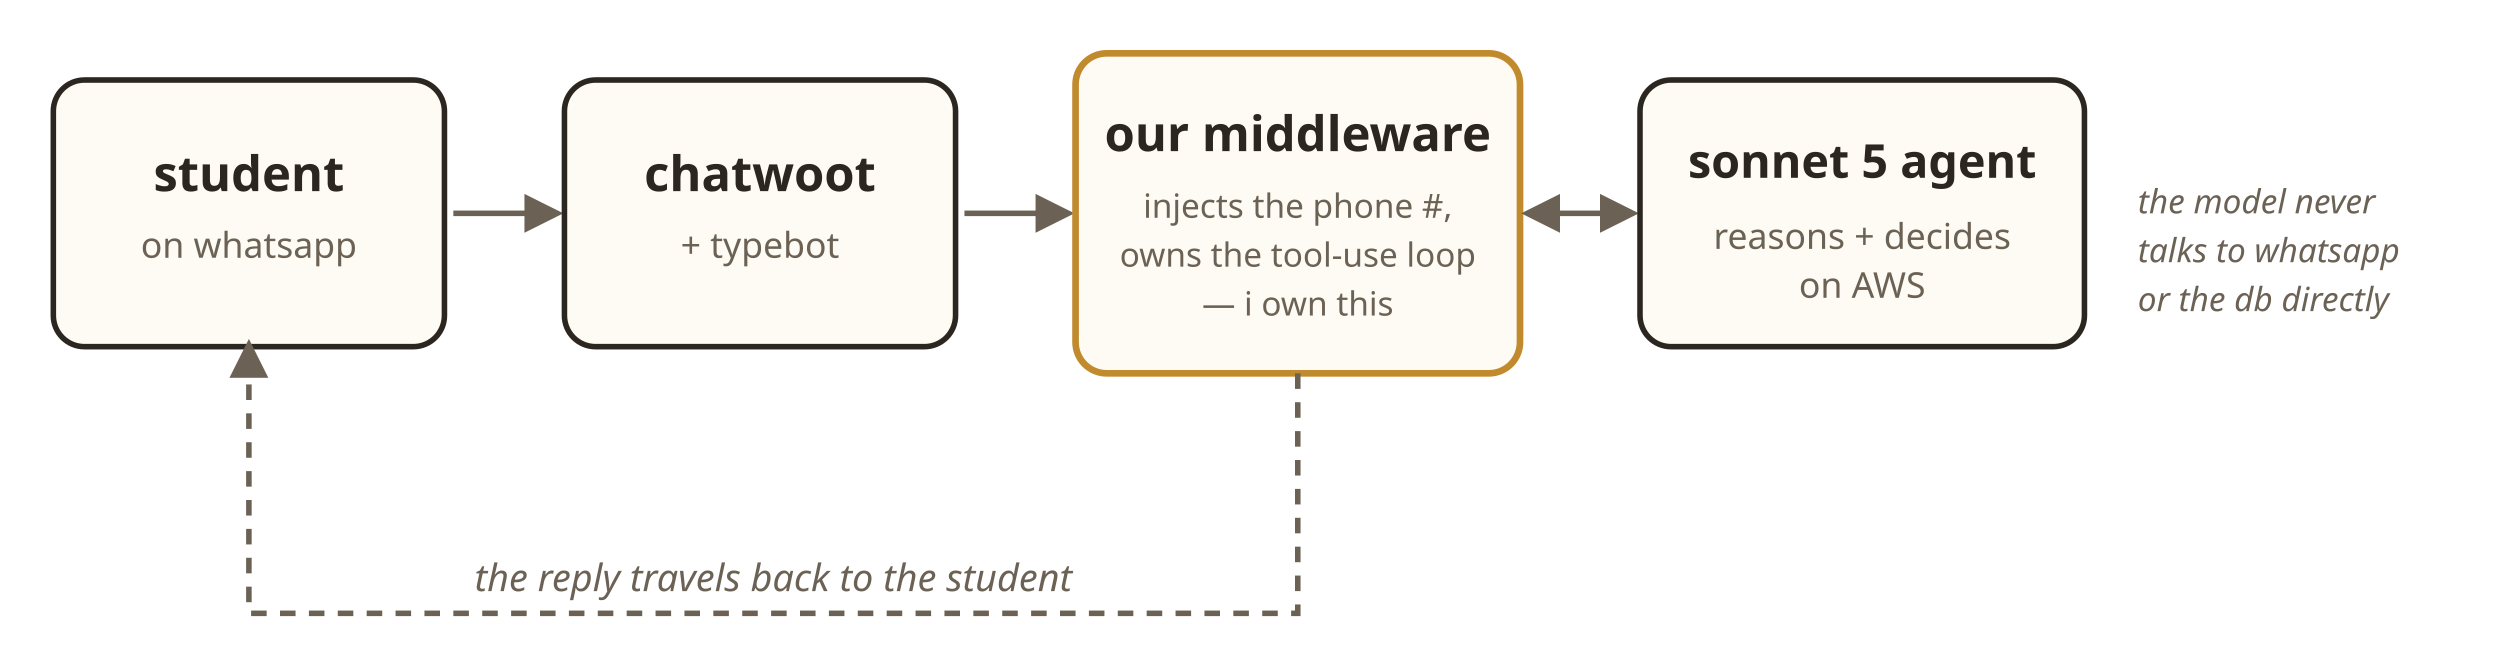
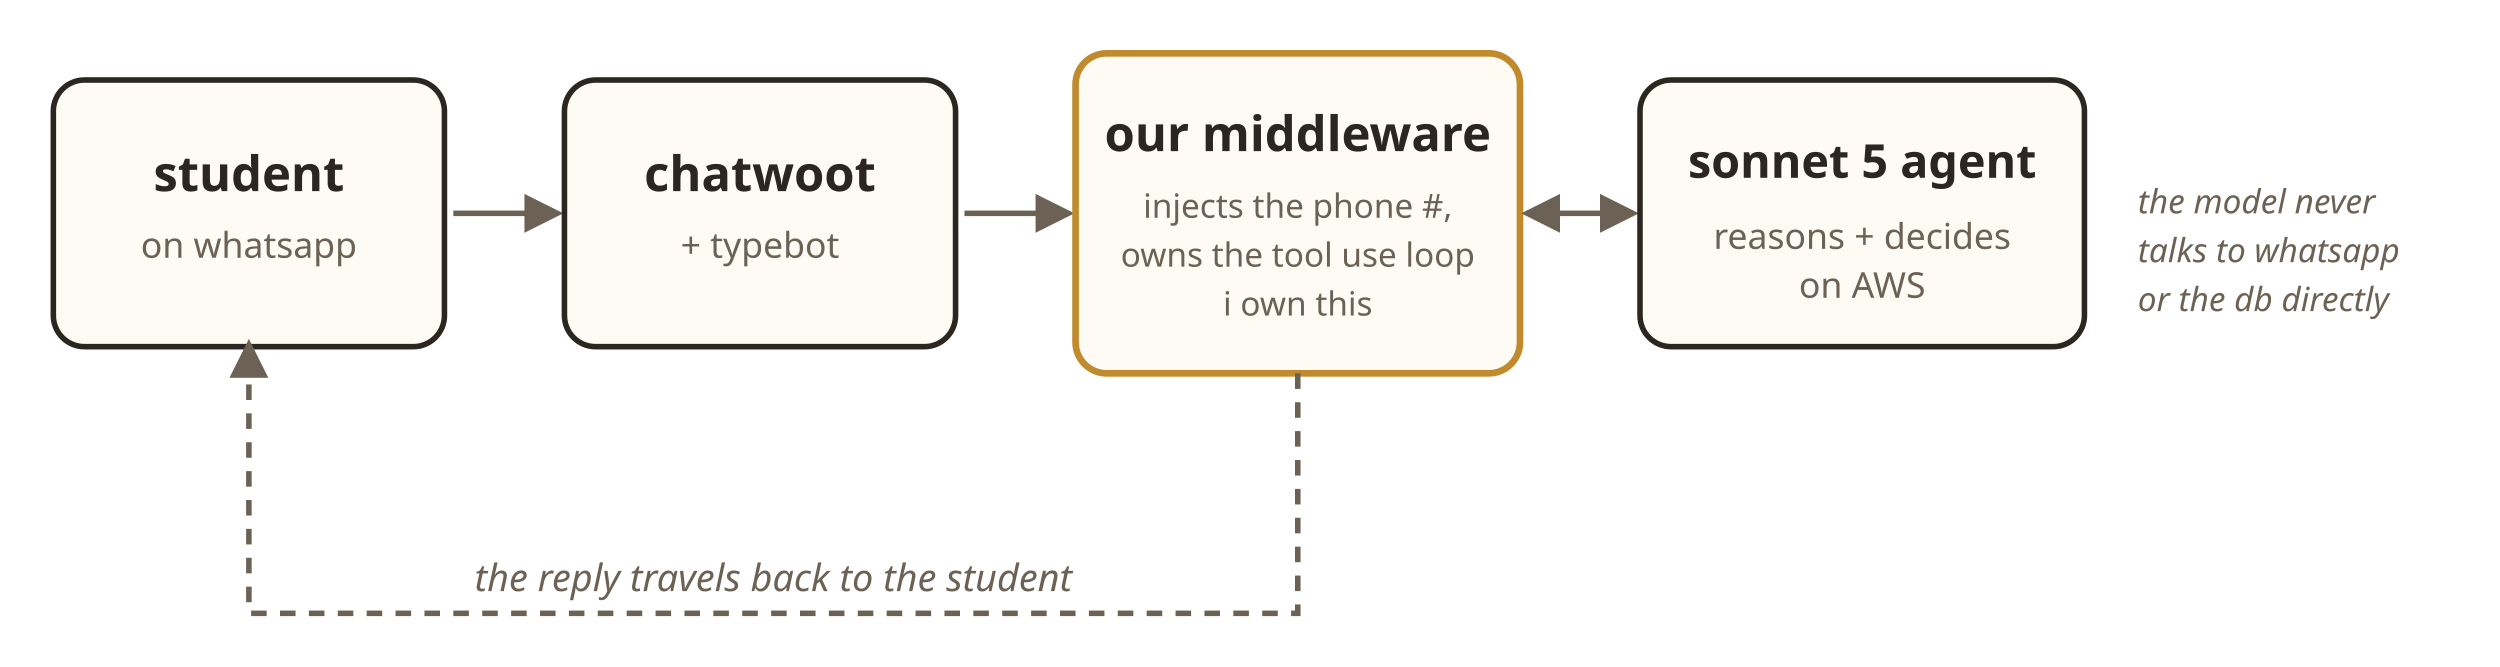
<svg xmlns="http://www.w3.org/2000/svg" viewBox="0 84 1125 300" font-family="Poppins, ui-sans-serif, system-ui, sans-serif">
  <defs>
    <marker id="mf-arrow" viewBox="0 0 10 10" refX="8" refY="5" markerWidth="7" markerHeight="7" orient="auto-start-reverse">
      <path d="M0 0 L10 5 L0 10 z" fill="#6b6255" />
    </marker>
  </defs>
  <rect x="24" y="120" width="176" height="120" rx="14" fill="#fdfbf3" stroke="#2c2620" stroke-width="2.5" />
  <text x="112" y="170" text-anchor="middle" font-size="22" font-weight="600" fill="#2c2620">student</text>
  <text x="112" y="200" text-anchor="middle" font-size="16" fill="#6b6255">on whatsapp</text>
  <line x1="204" y1="180" x2="250" y2="180" stroke="#6b6255" stroke-width="2.5" marker-end="url(#mf-arrow)" />
  <rect x="254" y="120" width="176" height="120" rx="14" fill="#fdfbf3" stroke="#2c2620" stroke-width="2.5" />
  <text x="342" y="170" text-anchor="middle" font-size="22" font-weight="600" fill="#2c2620">chatwoot</text>
  <text x="342" y="200" text-anchor="middle" font-size="16" fill="#6b6255">+ typebot</text>
  <line x1="434" y1="180" x2="480" y2="180" stroke="#6b6255" stroke-width="2.5" marker-end="url(#mf-arrow)" />
  <rect x="484" y="108" width="200" height="144" rx="14" fill="#fdfbf3" stroke="#c08a2d" stroke-width="3" />
  <text x="584" y="152" text-anchor="middle" font-size="22" font-weight="600" fill="#2c2620">our middleware</text>
  <text x="584" y="182" text-anchor="middle" font-size="15" fill="#6b6255">injects the phone #,</text>
-   <text x="584" y="204" text-anchor="middle" font-size="15" fill="#6b6255">owns the tool-use loop</text>
-   <text x="584" y="226" text-anchor="middle" font-size="15" fill="#6b6255">— i own this</text>
+   <text x="584" y="204" text-anchor="middle" font-size="15" fill="#6b6255">owns the tool use loop</text>
+   <text x="584" y="226" text-anchor="middle" font-size="15" fill="#6b6255">i own this</text>
  <line x1="688" y1="180" x2="734" y2="180" stroke="#6b6255" stroke-width="2.5" marker-start="url(#mf-arrow)" marker-end="url(#mf-arrow)" />
  <rect x="738" y="120" width="200" height="120" rx="14" fill="#fdfbf3" stroke="#2c2620" stroke-width="2.5" />
  <text x="838" y="164" text-anchor="middle" font-size="21" font-weight="600" fill="#2c2620">sonnet 5 agent</text>
  <text x="838" y="196" text-anchor="middle" font-size="16" fill="#6b6255">reasons + decides</text>
  <text x="838" y="218" text-anchor="middle" font-size="16" fill="#6b6255">on AWS</text>
  <text x="960" y="180" font-size="15" font-style="italic" fill="#6b6255">
    <tspan x="962" dy="0">the model never</tspan>
    <tspan x="962" dy="22">talks to whatsapp</tspan>
    <tspan x="962" dy="22">or the db directly</tspan>
  </text>
  <path d="M 584 252 L 584 360 L 112 360 L 112 240" fill="none" stroke="#6b6255" stroke-width="2.5" stroke-dasharray="7 6" marker-end="url(#mf-arrow)" />
  <text x="348" y="350" text-anchor="middle" font-size="17" font-style="italic" fill="#6b6255">the reply travels back to the student</text>
</svg>
